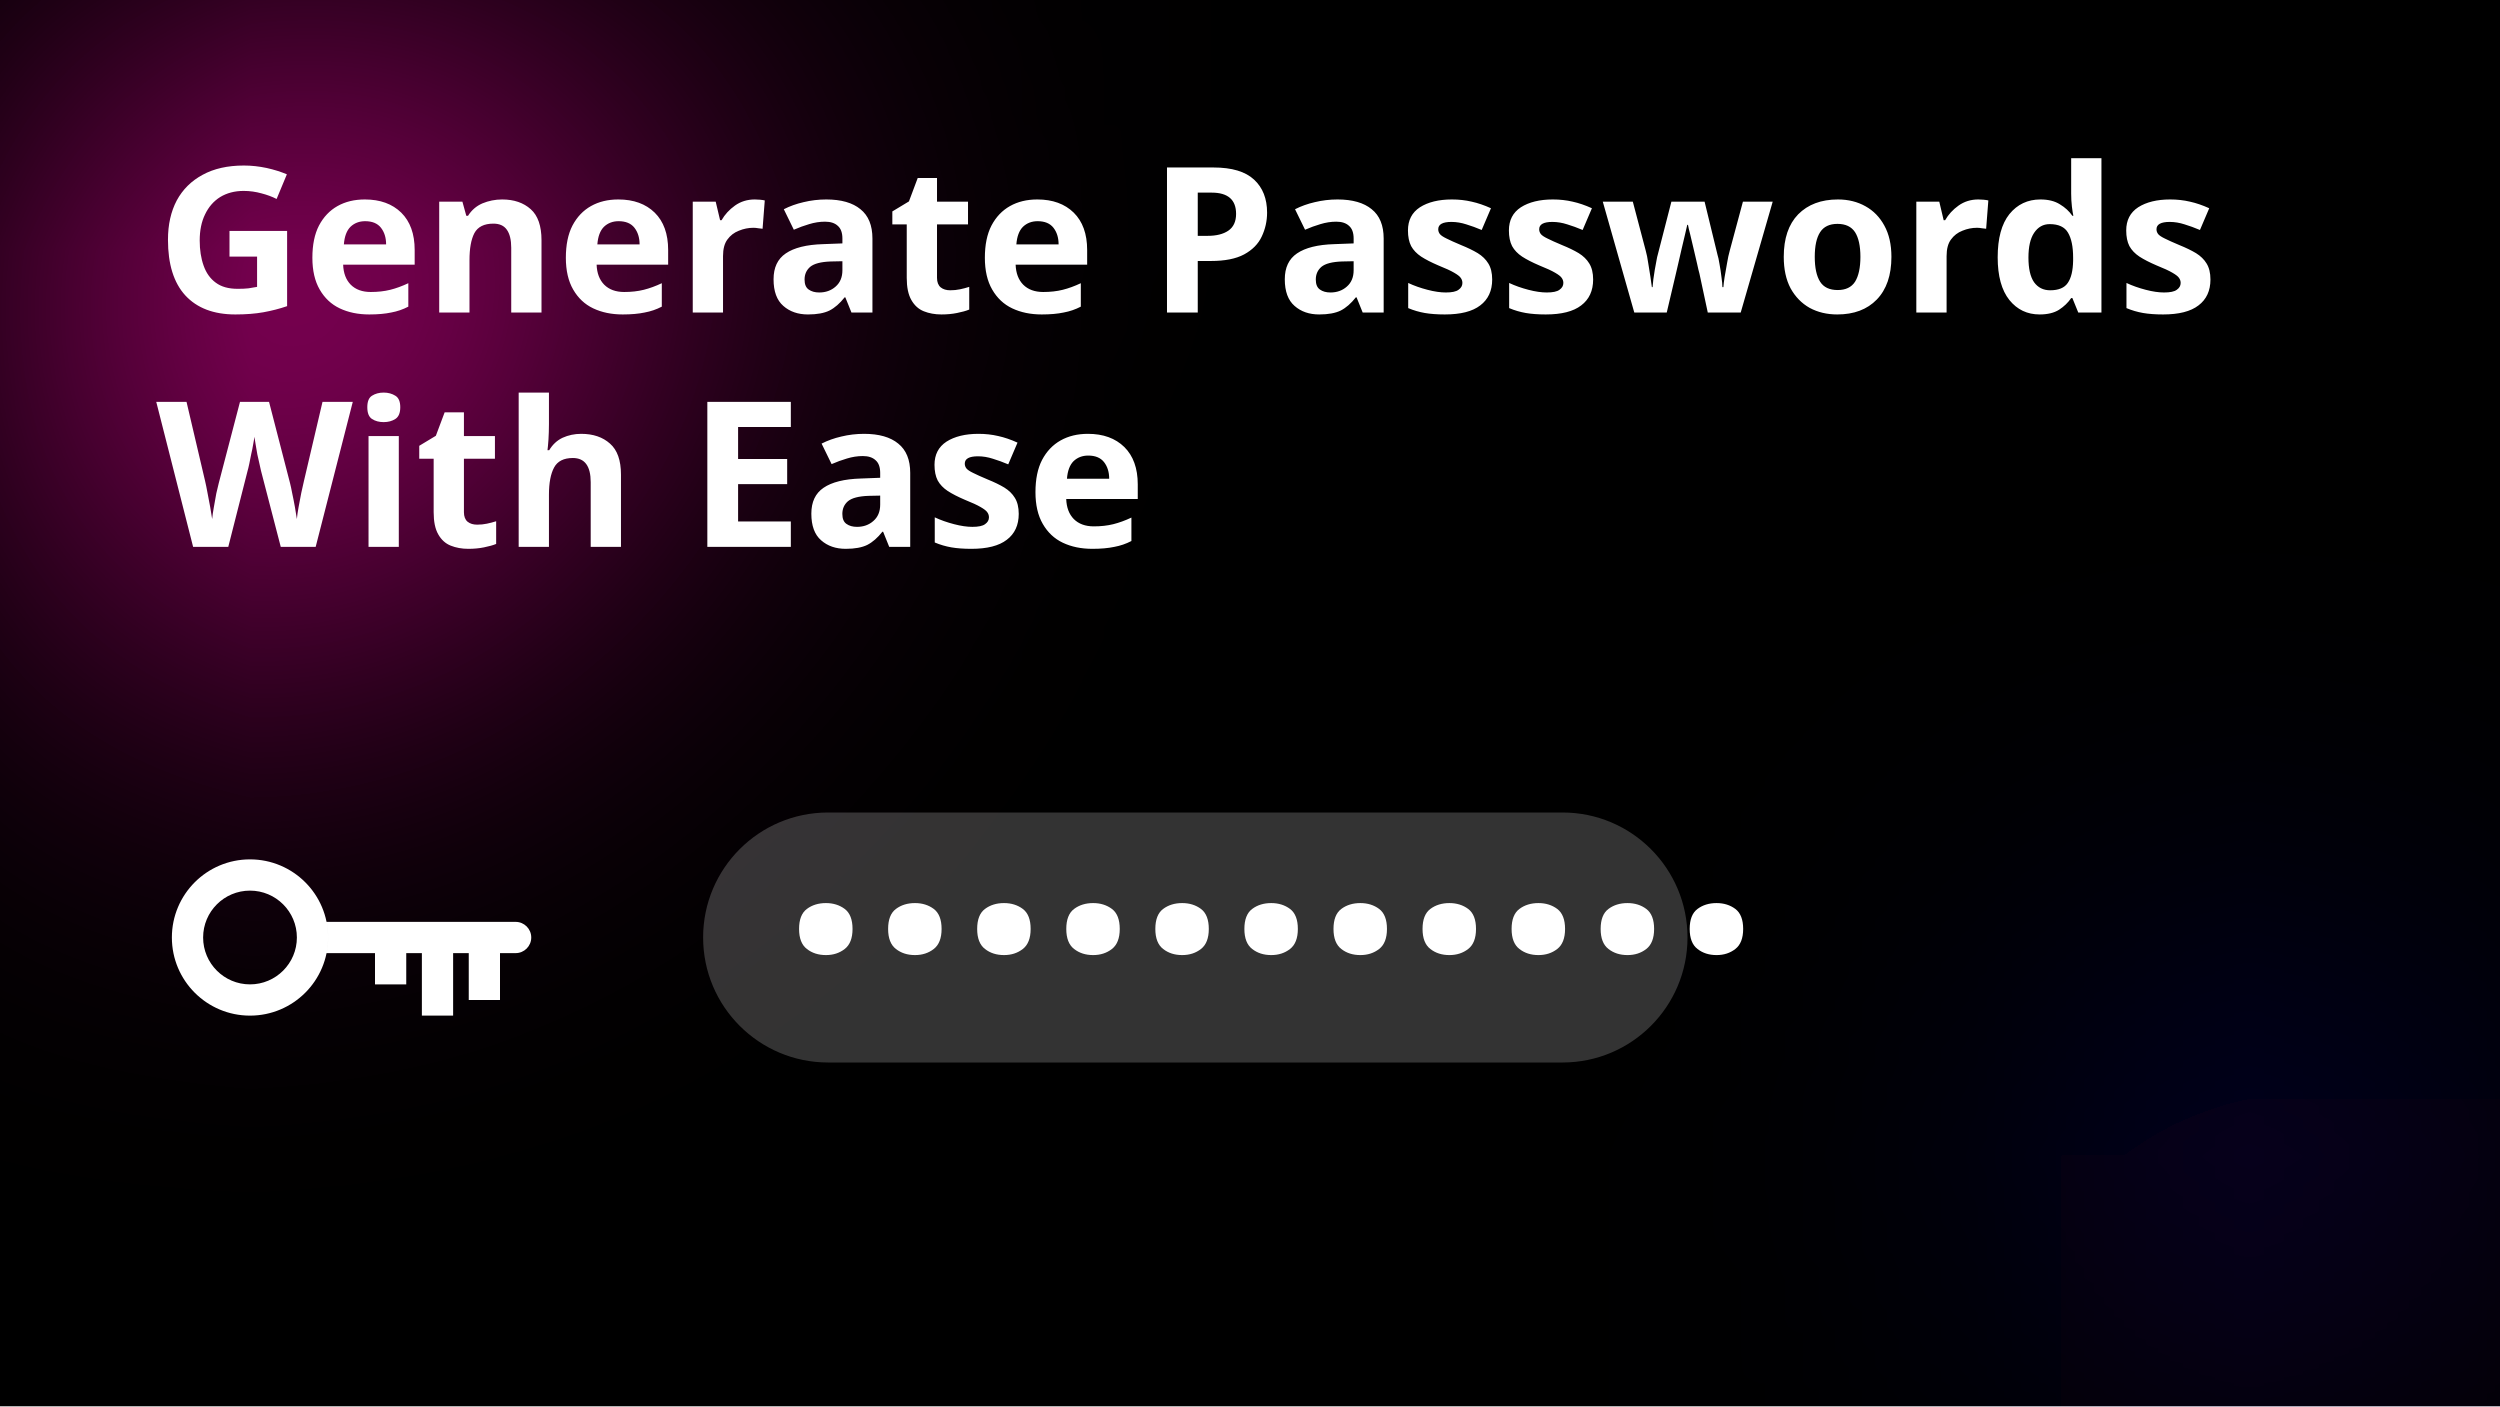
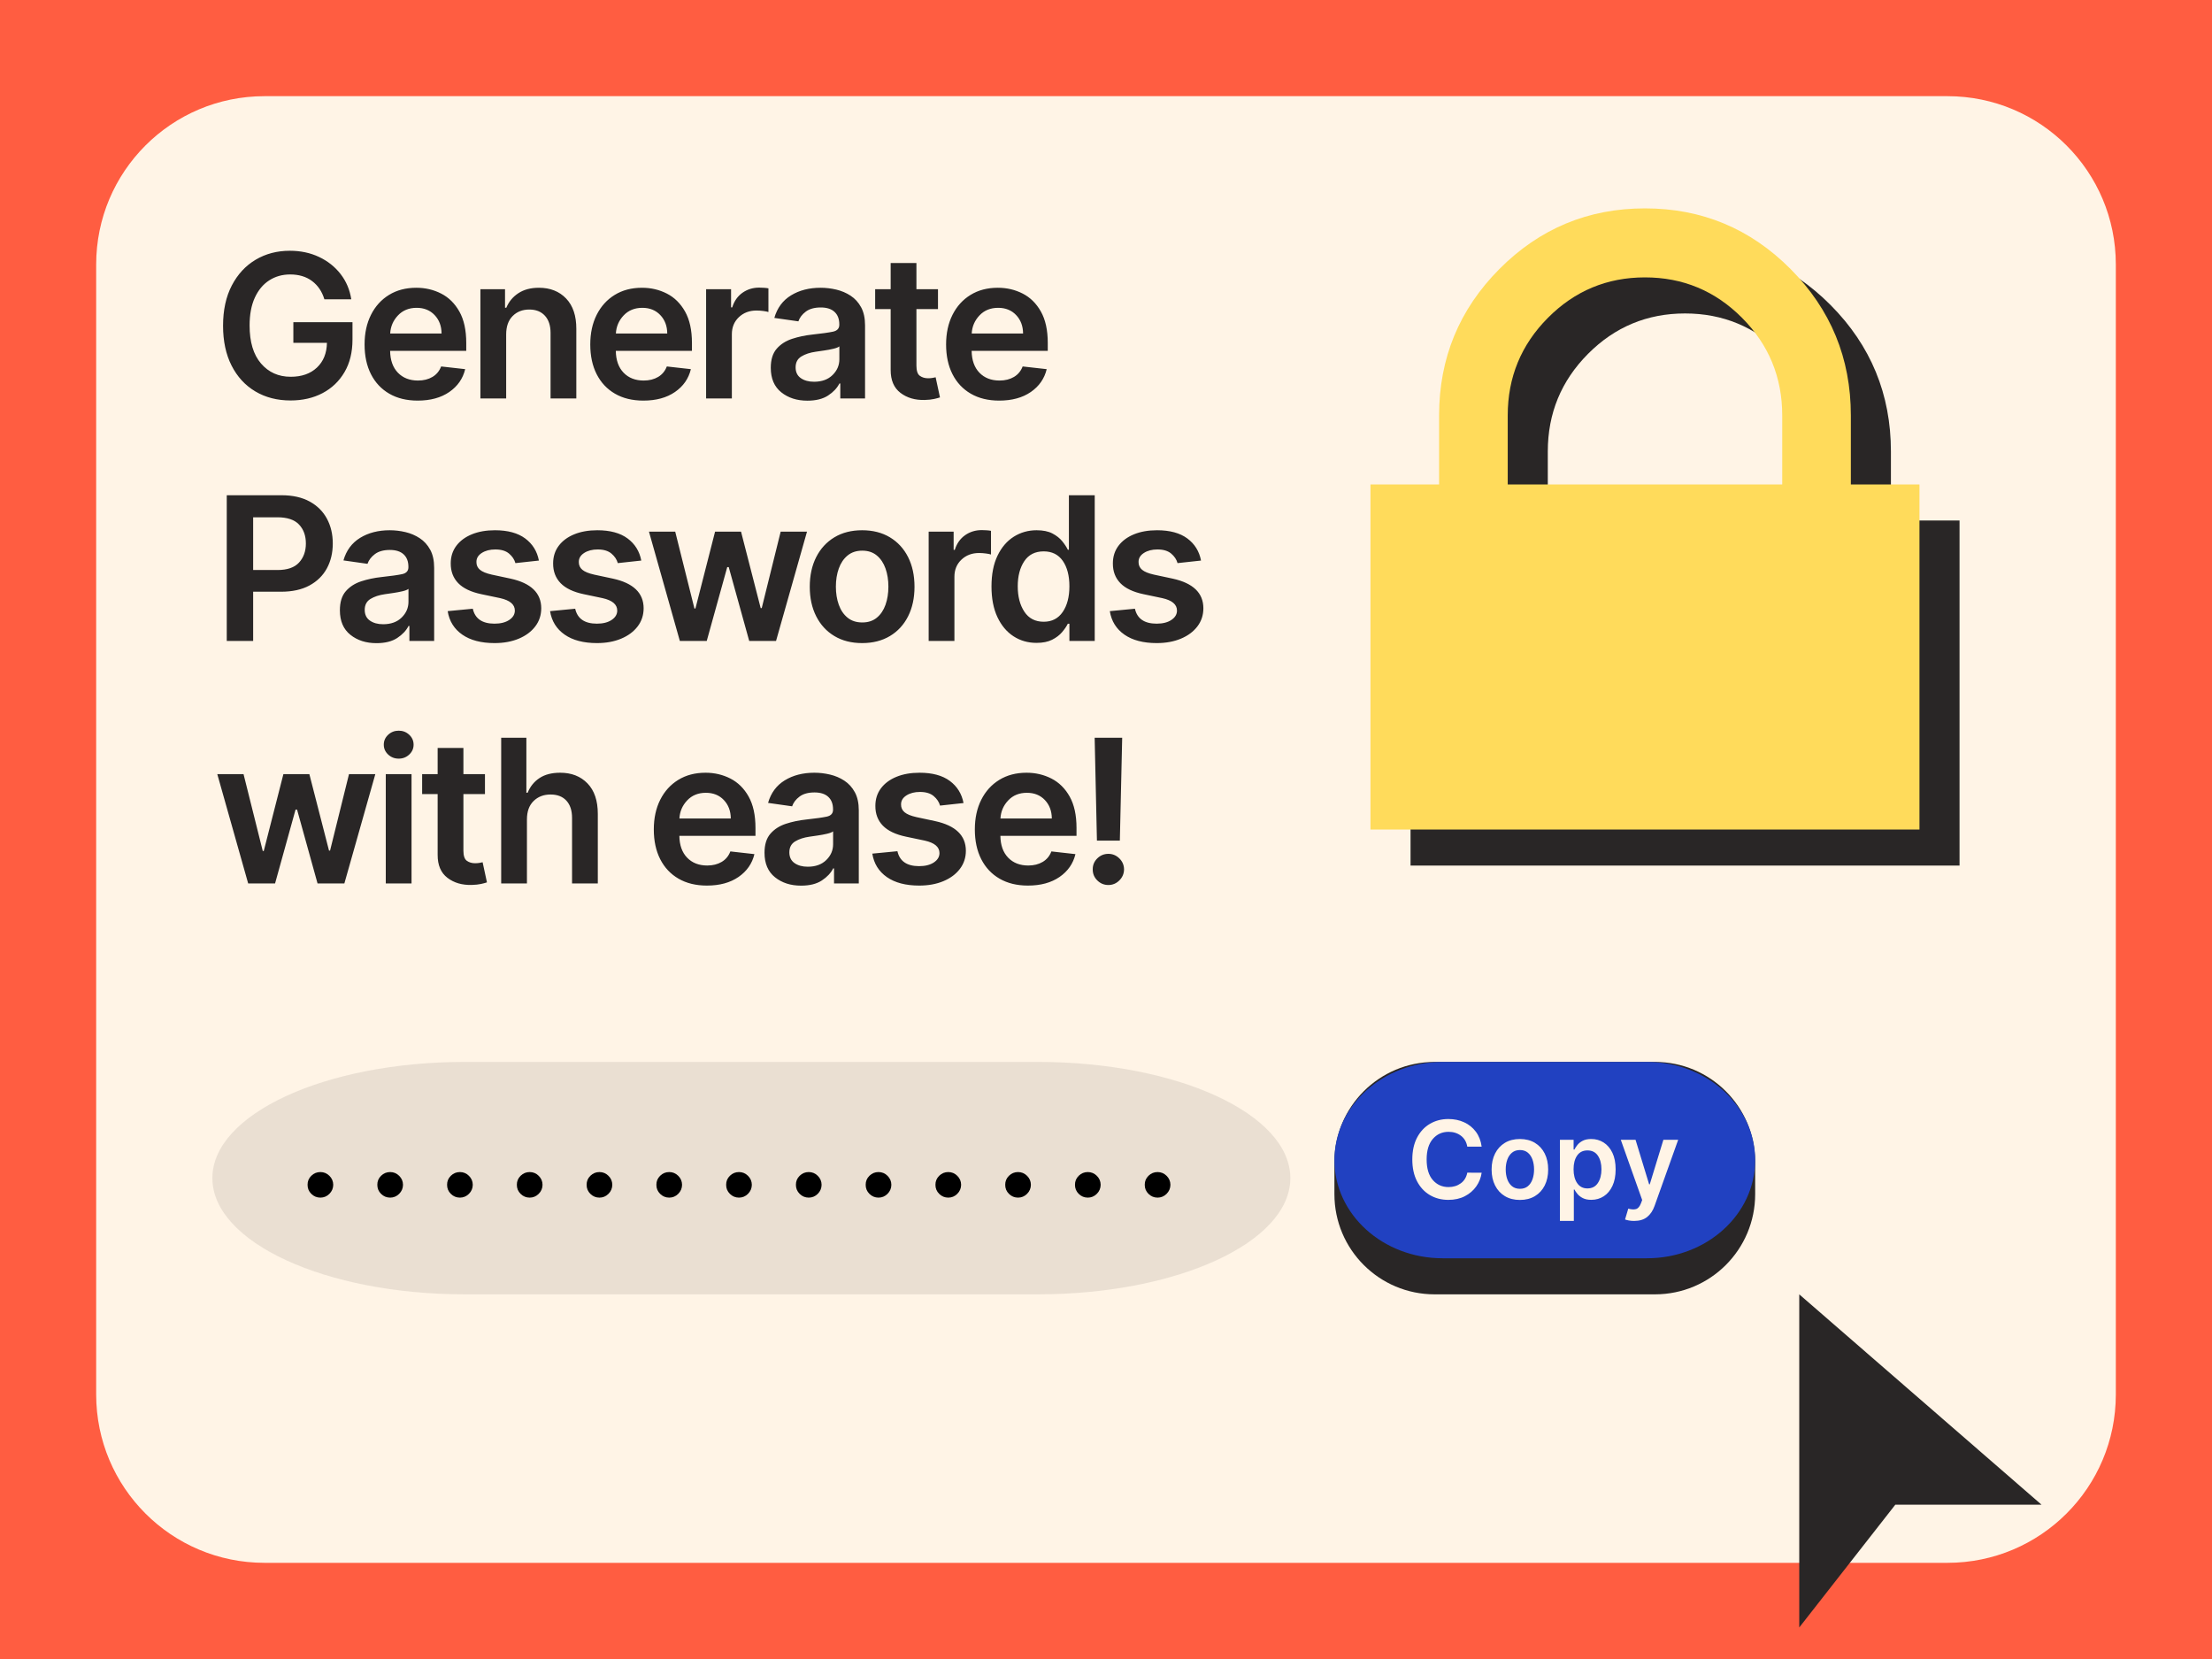
- <svg xmlns="http://www.w3.org/2000/svg" width="1920" height="1080" viewBox="0 0 160 90" fill="none" stroke="none" font-family="system-ui">
-   <filter id="blur" filterUnits="userSpaceOnUse">
-     <feGaussianBlur stdDeviation="30" in="SourceGraphic" />
-   </filter>
-   <rect width="100%" height="100%" fill="#000" />
-   <g filter="url(#blur)">
-     <circle cx="0" cy="0" fill="#f0a" r="40" />
-     <circle cx="160" cy="90" fill="#20f" r="20" />
+ <svg xmlns="http://www.w3.org/2000/svg" width="552" height="414" viewBox="0 0 552 414" fill="none">
+   <defs>
+     <clipPath id="clip_path_1">
+       <rect width="269" height="58" rx="63" />
+     </clipPath>
+     <clipPath id="clip_path_2">
+       <rect width="105" height="49" rx="27" />
+     </clipPath>
+   </defs>
+   <g>
+     <rect width="552" height="414" fill="#FF5D41" fill-rule="evenodd" />
+     <path id="Rectangle" d="M462 0C485.199 0 504 18.801 504 42L504 324C504 347.199 485.199 366 462 366L42 366C18.801 366 0 347.199 0 324L0 42C0 18.801 18.801 0 42 0L462 0Z" fill="#FFF4E6" transform="translate(24 24)" />
+     <path id="Rectangle" d="M80 0C93.809 0 105 11.191 105 25L105 33C105 46.809 93.809 58 80 58L25 58C11.191 58 0 46.809 0 33L0 25C0 11.191 11.191 0 25 0L80 0Z" fill="#292626" transform="translate(333 265)" />
+     <g transform="translate(53 51)">
+       <path d="M27.947 23.686Q27.077 20.792 24.885 19.141Q22.692 17.489 19.407 17.489Q16.477 17.489 14.187 18.963Q11.896 20.437 10.591 23.278Q9.286 26.119 9.286 30.22Q9.286 36.399 12.136 39.711Q14.986 43.022 19.549 43.022Q23.651 43.022 26.083 40.731Q28.516 38.441 28.587 34.553L20.206 34.553L20.206 29.403L34.961 29.403L34.961 33.771Q34.961 38.459 32.972 41.859Q30.984 45.259 27.504 47.097Q24.023 48.935 19.514 48.935Q14.506 48.935 10.707 46.671Q6.907 44.407 4.785 40.225Q2.663 36.044 2.663 30.291Q2.663 24.432 4.847 20.241Q7.031 16.051 10.796 13.814Q14.56 11.577 19.318 11.577Q23.349 11.577 26.616 13.121Q29.883 14.666 31.996 17.392Q34.109 20.117 34.659 23.686L27.947 23.686ZM51.225 48.97Q47.123 48.97 44.149 47.248Q41.175 45.526 39.577 42.383Q37.979 39.24 37.979 34.961Q37.979 30.753 39.577 27.566Q41.175 24.379 44.078 22.594Q46.981 20.81 50.888 20.81Q54.243 20.81 57.084 22.257Q59.925 23.704 61.639 26.749Q63.352 29.794 63.352 34.588L63.352 36.559L44.353 36.559Q44.407 40.057 46.298 42.01Q48.189 43.963 51.314 43.963Q53.391 43.963 54.909 43.066Q56.427 42.17 57.084 40.447L63.086 41.122Q62.233 44.673 59.117 46.822Q56.001 48.97 51.225 48.97ZM44.371 32.227L57.191 32.227Q57.173 29.439 55.46 27.628Q53.746 25.817 50.976 25.817Q48.1 25.817 46.307 27.717Q44.513 29.616 44.371 32.227ZM73.313 32.457L73.313 48.438L66.885 48.438L66.885 21.165L73.029 21.165L73.029 25.799L73.348 25.799Q74.29 23.526 76.358 22.168Q78.427 20.81 81.481 20.81Q85.706 20.81 88.272 23.491Q90.838 26.172 90.82 31.072L90.82 48.438L84.392 48.438L84.392 32.067Q84.392 29.332 82.981 27.788Q81.569 26.243 79.084 26.243Q76.544 26.243 74.929 27.867Q73.313 29.492 73.313 32.457ZM107.546 48.97Q103.444 48.97 100.47 47.248Q97.496 45.526 95.898 42.383Q94.3 39.24 94.3 34.961Q94.3 30.753 95.898 27.566Q97.496 24.379 100.399 22.594Q103.302 20.81 107.208 20.81Q110.564 20.81 113.405 22.257Q116.246 23.704 117.959 26.749Q119.673 29.794 119.673 34.588L119.673 36.559L100.674 36.559Q100.728 40.057 102.619 42.01Q104.51 43.963 107.635 43.963Q109.712 43.963 111.23 43.066Q112.748 42.17 113.405 40.447L119.407 41.122Q118.554 44.673 115.438 46.822Q112.322 48.97 107.546 48.97ZM100.692 32.227L113.512 32.227Q113.494 29.439 111.78 27.628Q110.067 25.817 107.297 25.817Q104.421 25.817 102.627 27.717Q100.834 29.616 100.692 32.227ZM123.206 48.438L123.206 21.165L129.438 21.165L129.438 25.71L129.722 25.71Q130.468 23.331 132.288 22.053Q134.108 20.774 136.452 20.774Q136.985 20.774 137.65 20.819Q138.316 20.863 138.76 20.952L138.76 26.864Q138.352 26.722 137.473 26.607Q136.594 26.491 135.777 26.491Q133.132 26.491 131.383 28.152Q129.634 29.812 129.634 32.404L129.634 48.438L123.206 48.438ZM148.472 48.988Q144.566 48.988 141.956 46.893Q139.346 44.798 139.346 40.785Q139.346 37.713 140.828 36.017Q142.311 34.322 144.681 33.549Q147.052 32.777 149.697 32.493Q153.302 32.102 154.873 31.765Q156.445 31.428 156.445 30.043L156.445 29.936Q156.445 27.93 155.255 26.829Q154.065 25.728 151.828 25.728Q149.467 25.728 148.091 26.758Q146.714 27.788 146.235 29.19L140.234 28.338Q141.299 24.609 144.397 22.709Q147.496 20.81 151.793 20.81Q153.746 20.81 155.699 21.271Q157.652 21.733 159.277 22.798Q160.901 23.864 161.887 25.675Q162.872 27.486 162.872 30.185L162.872 48.438L156.693 48.438L156.693 44.691L156.48 44.691Q155.61 46.413 153.648 47.701Q151.686 48.988 148.472 48.988ZM150.141 44.265Q153.053 44.265 154.758 42.596Q156.462 40.927 156.462 38.654L156.462 35.44Q156.054 35.778 154.962 36.035Q153.87 36.293 152.645 36.47Q151.42 36.648 150.567 36.772Q148.419 37.074 146.981 37.953Q145.543 38.832 145.543 40.678Q145.543 42.454 146.839 43.359Q148.135 44.265 150.141 44.265ZM181.072 21.165L181.072 26.136L175.692 26.136L175.692 40.234Q175.692 42.17 176.544 42.782Q177.396 43.395 178.604 43.395Q179.207 43.395 179.713 43.306Q180.219 43.217 180.486 43.146L181.569 48.171Q181.054 48.349 180.104 48.562Q179.154 48.775 177.787 48.81Q174.165 48.917 171.705 47.035Q169.246 45.153 169.264 41.3L169.264 26.136L165.393 26.136L165.393 21.165L169.264 21.165L169.264 14.631L175.692 14.631L175.692 21.165L181.072 21.165ZM196.341 48.97Q192.24 48.97 189.266 47.248Q186.292 45.526 184.694 42.383Q183.096 39.24 183.096 34.961Q183.096 30.753 184.694 27.566Q186.292 24.379 189.195 22.594Q192.098 20.81 196.004 20.81Q199.36 20.81 202.201 22.257Q205.042 23.704 206.755 26.749Q208.468 29.794 208.468 34.588L208.468 36.559L189.47 36.559Q189.523 40.057 191.414 42.01Q193.305 43.963 196.43 43.963Q198.508 43.963 200.026 43.066Q201.544 42.17 202.201 40.447L208.202 41.122Q207.35 44.673 204.234 46.822Q201.118 48.97 196.341 48.97ZM189.488 32.227L202.307 32.227Q202.289 29.439 200.576 27.628Q198.863 25.817 196.093 25.817Q193.216 25.817 191.423 27.717Q189.63 29.616 189.488 32.227Z" fill="#292626" />
+       <path d="M3.587 48.438L3.587 12.074L17.223 12.074Q21.413 12.074 24.263 13.636Q27.113 15.199 28.578 17.916Q30.043 20.632 30.043 24.112Q30.043 27.61 28.569 30.327Q27.095 33.043 24.219 34.597Q21.342 36.151 17.134 36.151L10.174 36.151L10.174 48.438L3.587 48.438ZM10.174 30.735L16.247 30.735Q19.922 30.735 21.626 28.871Q23.331 27.006 23.331 24.112Q23.331 21.2 21.626 19.389Q19.922 17.578 16.211 17.578L10.174 17.578L10.174 30.735ZM40.944 48.988Q37.038 48.988 34.428 46.893Q31.818 44.798 31.818 40.785Q31.818 37.713 33.301 36.017Q34.783 34.322 37.154 33.549Q39.524 32.777 42.17 32.493Q45.774 32.102 47.345 31.765Q48.917 31.428 48.917 30.043L48.917 29.936Q48.917 27.93 47.727 26.829Q46.538 25.728 44.3 25.728Q41.939 25.728 40.563 26.758Q39.187 27.788 38.707 29.19L32.706 28.338Q33.771 24.609 36.87 22.709Q39.968 20.81 44.265 20.81Q46.218 20.81 48.171 21.271Q50.124 21.733 51.749 22.798Q53.373 23.864 54.359 25.675Q55.344 27.486 55.344 30.185L55.344 48.438L49.165 48.438L49.165 44.691L48.952 44.691Q48.082 46.413 46.12 47.701Q44.158 48.988 40.944 48.988ZM42.614 44.265Q45.525 44.265 47.23 42.596Q48.934 40.927 48.934 38.654L48.934 35.44Q48.526 35.778 47.434 36.035Q46.342 36.293 45.117 36.47Q43.892 36.648 43.04 36.772Q40.891 37.074 39.453 37.953Q38.015 38.832 38.015 40.678Q38.015 42.454 39.311 43.359Q40.607 44.265 42.614 44.265ZM81.481 28.374L75.621 29.013Q75.248 27.663 74.032 26.634Q72.816 25.604 70.596 25.604Q68.59 25.604 67.232 26.474Q65.873 27.344 65.891 28.729Q65.873 29.918 66.77 30.673Q67.667 31.428 69.744 31.889L74.396 32.883Q82.049 34.553 82.067 40.27Q82.067 42.844 80.575 44.806Q79.084 46.769 76.456 47.869Q73.828 48.97 70.419 48.97Q65.394 48.97 62.358 46.857Q59.321 44.744 58.718 40.998L64.986 40.394Q65.82 44.123 70.401 44.123Q72.692 44.123 74.085 43.191Q75.479 42.258 75.479 40.856Q75.479 38.565 71.804 37.749L67.152 36.772Q63.228 35.955 61.346 34.011Q59.464 32.067 59.481 29.084Q59.481 26.562 60.866 24.707Q62.251 22.852 64.737 21.831Q67.223 20.81 70.507 20.81Q75.302 20.81 78.063 22.86Q80.824 24.911 81.481 28.374ZM107.031 28.374L101.171 29.013Q100.799 27.663 99.582 26.634Q98.366 25.604 96.147 25.604Q94.14 25.604 92.782 26.474Q91.424 27.344 91.441 28.729Q91.424 29.918 92.32 30.673Q93.217 31.428 95.294 31.889L99.946 32.883Q107.599 34.553 107.617 40.27Q107.617 42.844 106.125 44.806Q104.634 46.769 102.006 47.869Q99.378 48.97 95.969 48.97Q90.944 48.97 87.908 46.857Q84.872 44.744 84.268 40.998L90.536 40.394Q91.37 44.123 95.951 44.123Q98.242 44.123 99.636 43.191Q101.029 42.258 101.029 40.856Q101.029 38.565 97.354 37.749L92.702 36.772Q88.778 35.955 86.896 34.011Q85.014 32.067 85.031 29.084Q85.031 26.562 86.416 24.707Q87.801 22.852 90.287 21.831Q92.773 20.81 96.058 20.81Q100.852 20.81 103.613 22.86Q106.374 24.911 107.031 28.374ZM116.654 48.438L108.948 21.165L115.5 21.165L120.294 40.341L120.543 40.341L125.443 21.165L131.924 21.165L136.825 40.234L137.091 40.234L141.814 21.165L148.384 21.165L140.66 48.438L133.966 48.438L128.852 30.007L128.48 30.007L123.366 48.438L116.654 48.438ZM162.144 48.97Q158.149 48.97 155.219 47.212Q152.29 45.455 150.683 42.285Q149.076 39.116 149.076 34.908Q149.076 30.682 150.683 27.512Q152.29 24.343 155.219 22.576Q158.149 20.81 162.144 20.81Q166.139 20.81 169.078 22.576Q172.016 24.343 173.614 27.512Q175.212 30.682 175.212 34.908Q175.212 39.116 173.614 42.285Q172.016 45.455 169.078 47.212Q166.139 48.97 162.144 48.97ZM162.18 43.821Q164.364 43.821 165.811 42.631Q167.258 41.442 167.977 39.409Q168.696 37.376 168.696 34.89Q168.696 32.386 167.977 30.353Q167.258 28.32 165.811 27.113Q164.364 25.905 162.18 25.905Q159.978 25.905 158.513 27.113Q157.048 28.32 156.32 30.353Q155.592 32.386 155.592 34.89Q155.592 37.376 156.32 39.409Q157.048 41.442 158.513 42.631Q159.978 43.821 162.18 43.821ZM178.746 48.438L178.746 21.165L184.978 21.165L184.978 25.71L185.262 25.71Q186.008 23.331 187.828 22.053Q189.648 20.774 191.991 20.774Q192.524 20.774 193.19 20.819Q193.856 20.863 194.3 20.952L194.3 26.864Q193.891 26.722 193.012 26.607Q192.133 26.491 191.317 26.491Q188.671 26.491 186.922 28.152Q185.173 29.812 185.173 32.404L185.173 48.438L178.746 48.438ZM205.663 48.917Q202.449 48.917 199.91 47.266Q197.371 45.614 195.897 42.472Q194.424 39.329 194.424 34.837Q194.424 30.291 195.924 27.166Q197.424 24.041 199.981 22.425Q202.538 20.81 205.681 20.81Q208.096 20.81 209.631 21.617Q211.167 22.425 212.082 23.553Q212.996 24.68 213.476 25.675L213.742 25.675L213.742 12.074L220.187 12.074L220.187 48.438L213.866 48.438L213.866 44.141L213.476 44.141Q212.978 45.135 212.037 46.245Q211.096 47.354 209.552 48.136Q208.007 48.917 205.663 48.917ZM207.456 43.644Q210.528 43.644 212.197 41.202Q213.866 38.761 213.866 34.801Q213.866 30.824 212.215 28.453Q210.564 26.083 207.456 26.083Q204.243 26.083 202.609 28.533Q200.976 30.984 200.976 34.801Q200.976 38.636 202.627 41.14Q204.278 43.644 207.456 43.644ZM246.714 28.374L240.855 29.013Q240.482 27.663 239.266 26.634Q238.049 25.604 235.83 25.604Q233.823 25.604 232.465 26.474Q231.107 27.344 231.125 28.729Q231.107 29.918 232.003 30.673Q232.9 31.428 234.978 31.889L239.63 32.883Q247.282 34.553 247.3 40.27Q247.3 42.844 245.809 44.806Q244.317 46.769 241.689 47.869Q239.061 48.97 235.652 48.97Q230.627 48.97 227.591 46.857Q224.555 44.744 223.951 40.998L230.219 40.394Q231.054 44.123 235.635 44.123Q237.925 44.123 239.319 43.191Q240.713 42.258 240.713 40.856Q240.713 38.565 237.037 37.749L232.385 36.772Q228.461 35.955 226.579 34.011Q224.697 32.067 224.715 29.084Q224.715 26.562 226.1 24.707Q227.485 22.852 229.97 21.831Q232.456 20.81 235.741 20.81Q240.535 20.81 243.296 22.86Q246.057 24.911 246.714 28.374Z" transform="translate(0 60.511)" fill="#292626" />
+       <path d="M8.931 48.438L1.225 21.165L7.777 21.165L12.571 40.341L12.82 40.341L17.72 21.165L24.201 21.165L29.102 40.234L29.368 40.234L34.091 21.165L40.66 21.165L32.937 48.438L26.243 48.438L21.129 30.007L20.756 30.007L15.643 48.438L8.931 48.438ZM43.27 48.438L43.27 21.165L49.698 21.165L49.698 48.438L43.27 48.438ZM46.502 17.294Q44.957 17.294 43.865 16.273Q42.773 15.252 42.773 13.814Q42.773 12.358 43.865 11.337Q44.957 10.316 46.502 10.316Q48.029 10.316 49.121 11.337Q50.213 12.358 50.213 13.814Q50.213 15.252 49.121 16.273Q48.029 17.294 46.502 17.294ZM68.022 21.165L68.022 26.136L62.642 26.136L62.642 40.234Q62.642 42.17 63.494 42.782Q64.346 43.395 65.554 43.395Q66.157 43.395 66.663 43.306Q67.169 43.217 67.436 43.146L68.519 48.171Q68.004 48.349 67.054 48.562Q66.104 48.775 64.737 48.81Q61.115 48.917 58.656 47.035Q56.196 45.153 56.214 41.3L56.214 26.136L52.343 26.136L52.343 21.165L56.214 21.165L56.214 14.631L62.642 14.631L62.642 21.165L68.022 21.165ZM78.497 32.457L78.497 48.438L72.07 48.438L72.07 12.074L78.355 12.074L78.355 25.799L78.675 25.799Q79.616 23.473 81.631 22.141Q83.647 20.81 86.789 20.81Q91.033 20.81 93.608 23.473Q96.182 26.136 96.182 31.072L96.182 48.438L89.754 48.438L89.754 32.067Q89.754 29.315 88.343 27.779Q86.931 26.243 84.392 26.243Q81.818 26.243 80.158 27.867Q78.497 29.492 78.497 32.457ZM123.401 48.97Q119.3 48.97 116.326 47.248Q113.352 45.526 111.754 42.383Q110.156 39.24 110.156 34.961Q110.156 30.753 111.754 27.566Q113.352 24.379 116.255 22.594Q119.158 20.81 123.064 20.81Q126.42 20.81 129.261 22.257Q132.102 23.704 133.815 26.749Q135.528 29.794 135.528 34.588L135.528 36.559L116.53 36.559Q116.583 40.057 118.474 42.01Q120.365 43.963 123.49 43.963Q125.567 43.963 127.086 43.066Q128.604 42.17 129.261 40.447L135.262 41.122Q134.41 44.673 131.294 46.822Q128.178 48.97 123.401 48.97ZM116.548 32.227L129.367 32.227Q129.349 29.439 127.636 27.628Q125.923 25.817 123.153 25.817Q120.276 25.817 118.483 27.717Q116.69 29.616 116.548 32.227ZM146.91 48.988Q143.003 48.988 140.393 46.893Q137.783 44.798 137.783 40.785Q137.783 37.713 139.266 36.017Q140.748 34.322 143.119 33.549Q145.489 32.777 148.135 32.493Q151.739 32.102 153.311 31.765Q154.882 31.428 154.882 30.043L154.882 29.936Q154.882 27.93 153.692 26.829Q152.503 25.728 150.265 25.728Q147.904 25.728 146.528 26.758Q145.152 27.788 144.672 29.19L138.671 28.338Q139.736 24.609 142.835 22.709Q145.933 20.81 150.23 20.81Q152.183 20.81 154.136 21.271Q156.089 21.733 157.714 22.798Q159.339 23.864 160.324 25.675Q161.31 27.486 161.31 30.185L161.31 48.438L155.131 48.438L155.131 44.691L154.917 44.691Q154.047 46.413 152.085 47.701Q150.123 48.988 146.91 48.988ZM148.579 44.265Q151.491 44.265 153.195 42.596Q154.9 40.927 154.9 38.654L154.9 35.44Q154.491 35.778 153.399 36.035Q152.307 36.293 151.082 36.47Q149.857 36.648 149.005 36.772Q146.856 37.074 145.418 37.953Q143.98 38.832 143.98 40.678Q143.98 42.454 145.276 43.359Q146.572 44.265 148.579 44.265ZM187.446 28.374L181.586 29.013Q181.214 27.663 179.997 26.634Q178.781 25.604 176.562 25.604Q174.555 25.604 173.197 26.474Q171.839 27.344 171.856 28.729Q171.839 29.918 172.735 30.673Q173.632 31.428 175.709 31.889L180.361 32.883Q188.014 34.553 188.032 40.27Q188.032 42.844 186.54 44.806Q185.049 46.769 182.421 47.869Q179.793 48.97 176.384 48.97Q171.359 48.97 168.323 46.857Q165.287 44.744 164.683 40.998L170.951 40.394Q171.785 44.123 176.366 44.123Q178.657 44.123 180.05 43.191Q181.444 42.258 181.444 40.856Q181.444 38.565 177.769 37.749L173.117 36.772Q169.193 35.955 167.311 34.011Q165.429 32.067 165.446 29.084Q165.446 26.562 166.831 24.707Q168.216 22.852 170.702 21.831Q173.188 20.81 176.473 20.81Q181.267 20.81 184.028 22.86Q186.789 24.911 187.446 28.374ZM203.514 48.97Q199.413 48.97 196.439 47.248Q193.465 45.526 191.867 42.383Q190.269 39.24 190.269 34.961Q190.269 30.753 191.867 27.566Q193.465 24.379 196.368 22.594Q199.271 20.81 203.177 20.81Q206.533 20.81 209.374 22.257Q212.215 23.704 213.928 26.749Q215.642 29.794 215.642 34.588L215.642 36.559L196.643 36.559Q196.696 40.057 198.587 42.01Q200.478 43.963 203.603 43.963Q205.681 43.963 207.199 43.066Q208.717 42.17 209.374 40.447L215.375 41.122Q214.523 44.673 211.407 46.822Q208.291 48.97 203.514 48.97ZM196.661 32.227L209.48 32.227Q209.463 29.439 207.749 27.628Q206.036 25.817 203.266 25.817Q200.389 25.817 198.596 27.717Q196.803 29.616 196.661 32.227ZM227.041 12.074L226.455 37.749L220.737 37.749L220.169 12.074L227.041 12.074ZM223.596 48.828Q221.98 48.828 220.826 47.683Q219.672 46.538 219.69 44.922Q219.672 43.324 220.826 42.188Q221.98 41.051 223.596 41.051Q225.176 41.051 226.33 42.188Q227.485 43.324 227.502 44.922Q227.485 46.538 226.33 47.683Q225.176 48.828 223.596 48.828Z" transform="translate(0 121.023)" fill="#292626" />
+     </g>
+     <g clip-path="url(#clip_path_1)" transform="translate(53 265)">
+       <rect width="269" height="58" fill="#302723" fill-rule="evenodd" fill-opacity="0.098" />
+       <path d="M5.955 29.862Q4.63 29.862 3.684 28.923Q2.737 27.984 2.752 26.659Q2.737 25.348 3.684 24.416Q4.63 23.485 5.955 23.485Q7.251 23.485 8.197 24.416Q9.143 25.348 9.158 26.659Q9.143 27.984 8.197 28.923Q7.251 29.862 5.955 29.862ZM23.365 29.862Q22.04 29.862 21.093 28.923Q20.147 27.984 20.162 26.659Q20.147 25.348 21.093 24.416Q22.04 23.485 23.365 23.485Q24.66 23.485 25.607 24.416Q26.553 25.348 26.568 26.659Q26.553 27.984 25.607 28.923Q24.66 29.862 23.365 29.862ZM40.775 29.862Q39.45 29.862 38.503 28.923Q37.557 27.984 37.571 26.659Q37.557 25.348 38.503 24.416Q39.45 23.485 40.775 23.485Q42.07 23.485 43.017 24.416Q43.963 25.348 43.978 26.659Q43.963 27.984 43.017 28.923Q42.07 29.862 40.775 29.862ZM58.184 29.862Q56.859 29.862 55.913 28.923Q54.967 27.984 54.981 26.659Q54.967 25.348 55.913 24.416Q56.859 23.485 58.184 23.485Q59.48 23.485 60.426 24.416Q61.373 25.348 61.387 26.659Q61.373 27.984 60.426 28.923Q59.48 29.862 58.184 29.862ZM75.594 29.862Q74.269 29.862 73.323 28.923Q72.376 27.984 72.391 26.659Q72.376 25.348 73.323 24.416Q74.269 23.485 75.594 23.485Q76.89 23.485 77.836 24.416Q78.783 25.348 78.797 26.659Q78.783 27.984 77.836 28.923Q76.89 29.862 75.594 29.862ZM93.004 29.862Q91.679 29.862 90.733 28.923Q89.786 27.984 89.801 26.659Q89.786 25.348 90.733 24.416Q91.679 23.485 93.004 23.485Q94.3 23.485 95.246 24.416Q96.192 25.348 96.207 26.659Q96.192 27.984 95.246 28.923Q94.3 29.862 93.004 29.862ZM110.414 29.862Q109.089 29.862 108.142 28.923Q107.196 27.984 107.211 26.659Q107.196 25.348 108.142 24.416Q109.089 23.485 110.414 23.485Q111.71 23.485 112.656 24.416Q113.602 25.348 113.617 26.659Q113.602 27.984 112.656 28.923Q111.71 29.862 110.414 29.862ZM127.824 29.862Q126.499 29.862 125.552 28.923Q124.606 27.984 124.62 26.659Q124.606 25.348 125.552 24.416Q126.499 23.485 127.824 23.485Q129.119 23.485 130.066 24.416Q131.012 25.348 131.027 26.659Q131.012 27.984 130.066 28.923Q129.119 29.862 127.824 29.862ZM145.233 29.862Q143.908 29.862 142.962 28.923Q142.016 27.984 142.03 26.659Q142.016 25.348 142.962 24.416Q143.908 23.485 145.233 23.485Q146.529 23.485 147.476 24.416Q148.422 25.348 148.436 26.659Q148.422 27.984 147.476 28.923Q146.529 29.862 145.233 29.862ZM162.643 29.862Q161.318 29.862 160.372 28.923Q159.425 27.984 159.44 26.659Q159.425 25.348 160.372 24.416Q161.318 23.485 162.643 23.485Q163.939 23.485 164.885 24.416Q165.832 25.348 165.846 26.659Q165.832 27.984 164.885 28.923Q163.939 29.862 162.643 29.862ZM180.053 29.862Q178.728 29.862 177.782 28.923Q176.835 27.984 176.85 26.659Q176.835 25.348 177.782 24.416Q178.728 23.485 180.053 23.485Q181.349 23.485 182.295 24.416Q183.242 25.348 183.256 26.659Q183.242 27.984 182.295 28.923Q181.349 29.862 180.053 29.862ZM197.463 29.862Q196.138 29.862 195.191 28.923Q194.245 27.984 194.26 26.659Q194.245 25.348 195.191 24.416Q196.138 23.485 197.463 23.485Q198.759 23.485 199.705 24.416Q200.651 25.348 200.666 26.659Q200.651 27.984 199.705 28.923Q198.759 29.862 197.463 29.862ZM214.873 29.862Q213.548 29.862 212.601 28.923Q211.655 27.984 211.669 26.659Q211.655 25.348 212.601 24.416Q213.548 23.485 214.873 23.485Q216.168 23.485 217.115 24.416Q218.061 25.348 218.076 26.659Q218.061 27.984 217.115 28.923Q216.168 29.862 214.873 29.862Z" fill="#000000" transform="translate(21 4)" />
+     </g>
+     <path id="Vector" d="M0 83.131L0 0L60.467 52.5L23.967 52.5L0 83.131Z" fill="#292626" fill-rule="evenodd" transform="matrix(1 0 -0 1 449 323)" />
+     <g clip-path="url(#clip_path_2)" transform="translate(333 265)">
+       <rect width="105" height="49" fill="#2141C1" fill-rule="evenodd" />
+       <path d="M18.745 13.145L15.159 13.145Q14.852 11.381 13.567 10.413Q12.282 9.444 10.489 9.444Q8.083 9.444 6.549 11.228Q5.015 13.011 5.015 16.338Q5.015 19.713 6.553 21.473Q8.092 23.232 10.48 23.232Q12.244 23.232 13.534 22.297Q14.823 21.362 15.159 19.636L18.745 19.655Q18.476 21.535 17.393 23.069Q16.309 24.603 14.54 25.514Q12.771 26.425 10.432 26.425Q7.843 26.425 5.81 25.221Q3.778 24.018 2.608 21.76Q1.438 19.502 1.438 16.338Q1.438 13.164 2.618 10.906Q3.797 8.648 5.834 7.45Q7.872 6.251 10.432 6.251Q12.608 6.251 14.377 7.066Q16.146 7.881 17.297 9.42Q18.447 10.959 18.745 13.145ZM28.285 26.444Q26.128 26.444 24.546 25.495Q22.963 24.546 22.096 22.834Q21.228 21.122 21.228 18.85Q21.228 16.568 22.096 14.857Q22.963 13.145 24.546 12.191Q26.128 11.237 28.285 11.237Q30.442 11.237 32.029 12.191Q33.616 13.145 34.479 14.857Q35.342 16.568 35.342 18.85Q35.342 21.122 34.479 22.834Q33.616 24.546 32.029 25.495Q30.442 26.444 28.285 26.444ZM28.304 23.663Q29.483 23.663 30.265 23.021Q31.046 22.379 31.434 21.281Q31.823 20.183 31.823 18.841Q31.823 17.489 31.434 16.391Q31.046 15.293 30.265 14.641Q29.483 13.989 28.304 13.989Q27.115 13.989 26.324 14.641Q25.533 15.293 25.14 16.391Q24.747 17.489 24.747 18.841Q24.747 20.183 25.14 21.281Q25.533 22.379 26.324 23.021Q27.115 23.663 28.304 23.663ZM38.276 31.679L38.276 11.429L41.689 11.429L41.689 13.864L41.89 13.864Q42.159 13.327 42.643 12.719Q43.127 12.11 43.966 11.674Q44.805 11.237 46.099 11.237Q47.806 11.237 49.182 12.11Q50.558 12.982 51.368 14.67Q52.178 16.357 52.178 18.812Q52.178 21.238 51.383 22.935Q50.587 24.632 49.216 25.523Q47.844 26.415 46.109 26.415Q44.843 26.415 44.009 25.993Q43.175 25.571 42.672 24.972Q42.168 24.373 41.89 23.836L41.746 23.836L41.746 31.679L38.276 31.679ZM41.679 18.793Q41.679 20.931 42.581 22.249Q43.482 23.567 45.141 23.567Q46.857 23.567 47.749 22.216Q48.64 20.864 48.64 18.793Q48.64 16.731 47.758 15.408Q46.876 14.085 45.141 14.085Q43.463 14.085 42.571 15.365Q41.679 16.645 41.679 18.793ZM56.79 31.679Q56.081 31.679 55.481 31.569Q54.882 31.459 54.527 31.315L55.333 28.611Q56.474 28.937 57.25 28.726Q58.027 28.515 58.506 27.259L58.804 26.463L53.463 11.429L57.145 11.429L60.539 22.551L60.693 22.551L64.096 11.429L67.788 11.429L61.891 27.94Q61.268 29.704 60.045 30.691Q58.823 31.679 56.79 31.679Z" fill="#FFF4E6" transform="translate(18 8)" />
+     </g>
+     <path id="Shape" d="M0 155L137 155L137 68.889L0 68.889L0 155ZM119.875 68.889L119.875 51.667C119.875 37.399 114.859 25.221 104.828 15.133C94.796 5.044 82.687 0 68.5 0C54.313 0 42.204 5.044 32.172 15.133C22.141 25.221 17.125 37.399 17.125 51.667L17.125 68.889L34.25 68.889L34.25 51.667C34.25 42.155 37.594 34.036 44.282 27.311C50.969 20.585 59.042 17.222 68.5 17.222C77.958 17.222 86.031 20.585 92.718 27.311C99.406 34.036 102.75 42.155 102.75 51.667L102.75 68.889L119.875 68.889Z" fill="#292626" fill-rule="evenodd" transform="translate(352 61)" />
+     <path id="Shape" d="M0 155L137 155L137 68.889L0 68.889L0 155ZM119.875 68.889L119.875 51.667C119.875 37.399 114.859 25.221 104.828 15.133C94.796 5.044 82.687 0 68.5 0C54.313 0 42.204 5.044 32.172 15.133C22.141 25.221 17.125 37.399 17.125 51.667L17.125 68.889L34.25 68.889L34.25 51.667C34.25 42.155 37.594 34.036 44.282 27.311C50.969 20.585 59.042 17.222 68.5 17.222C77.958 17.222 86.031 20.585 92.718 27.311C99.406 34.036 102.75 42.155 102.75 51.667L102.75 68.889L119.875 68.889Z" fill="#FFDB5B" fill-rule="evenodd" transform="translate(342 52)" />
  </g>
-   <text x="10" y="20" fill="#fff" font-size="13" style="font-weight:600">Generate Passwords
-     </text>
-   <text x="10" y="35" fill="#fff" font-size="13" style="font-weight:600">With Ease</text>
-   <path transform="translate(10, 50)" d="M6 15A1 1 0 016 5 1 1 0 016 15M6 13A1 1 0 006 7 1 1 0 006 13M10.9 11H14V13H16V11H17V15H19V11H20V14H22V11H23A1 1 0 0023 9H10.9Q11.1 10 10.9 11" fill="#fff" />
-   <rect x="45" y="52" fill="#fff3" width="63" height="16" rx="8" />
-   <text x="50" y="66.5" fill="#fff" font-size="20" style="font-weight:600">···········</text>
</svg>
